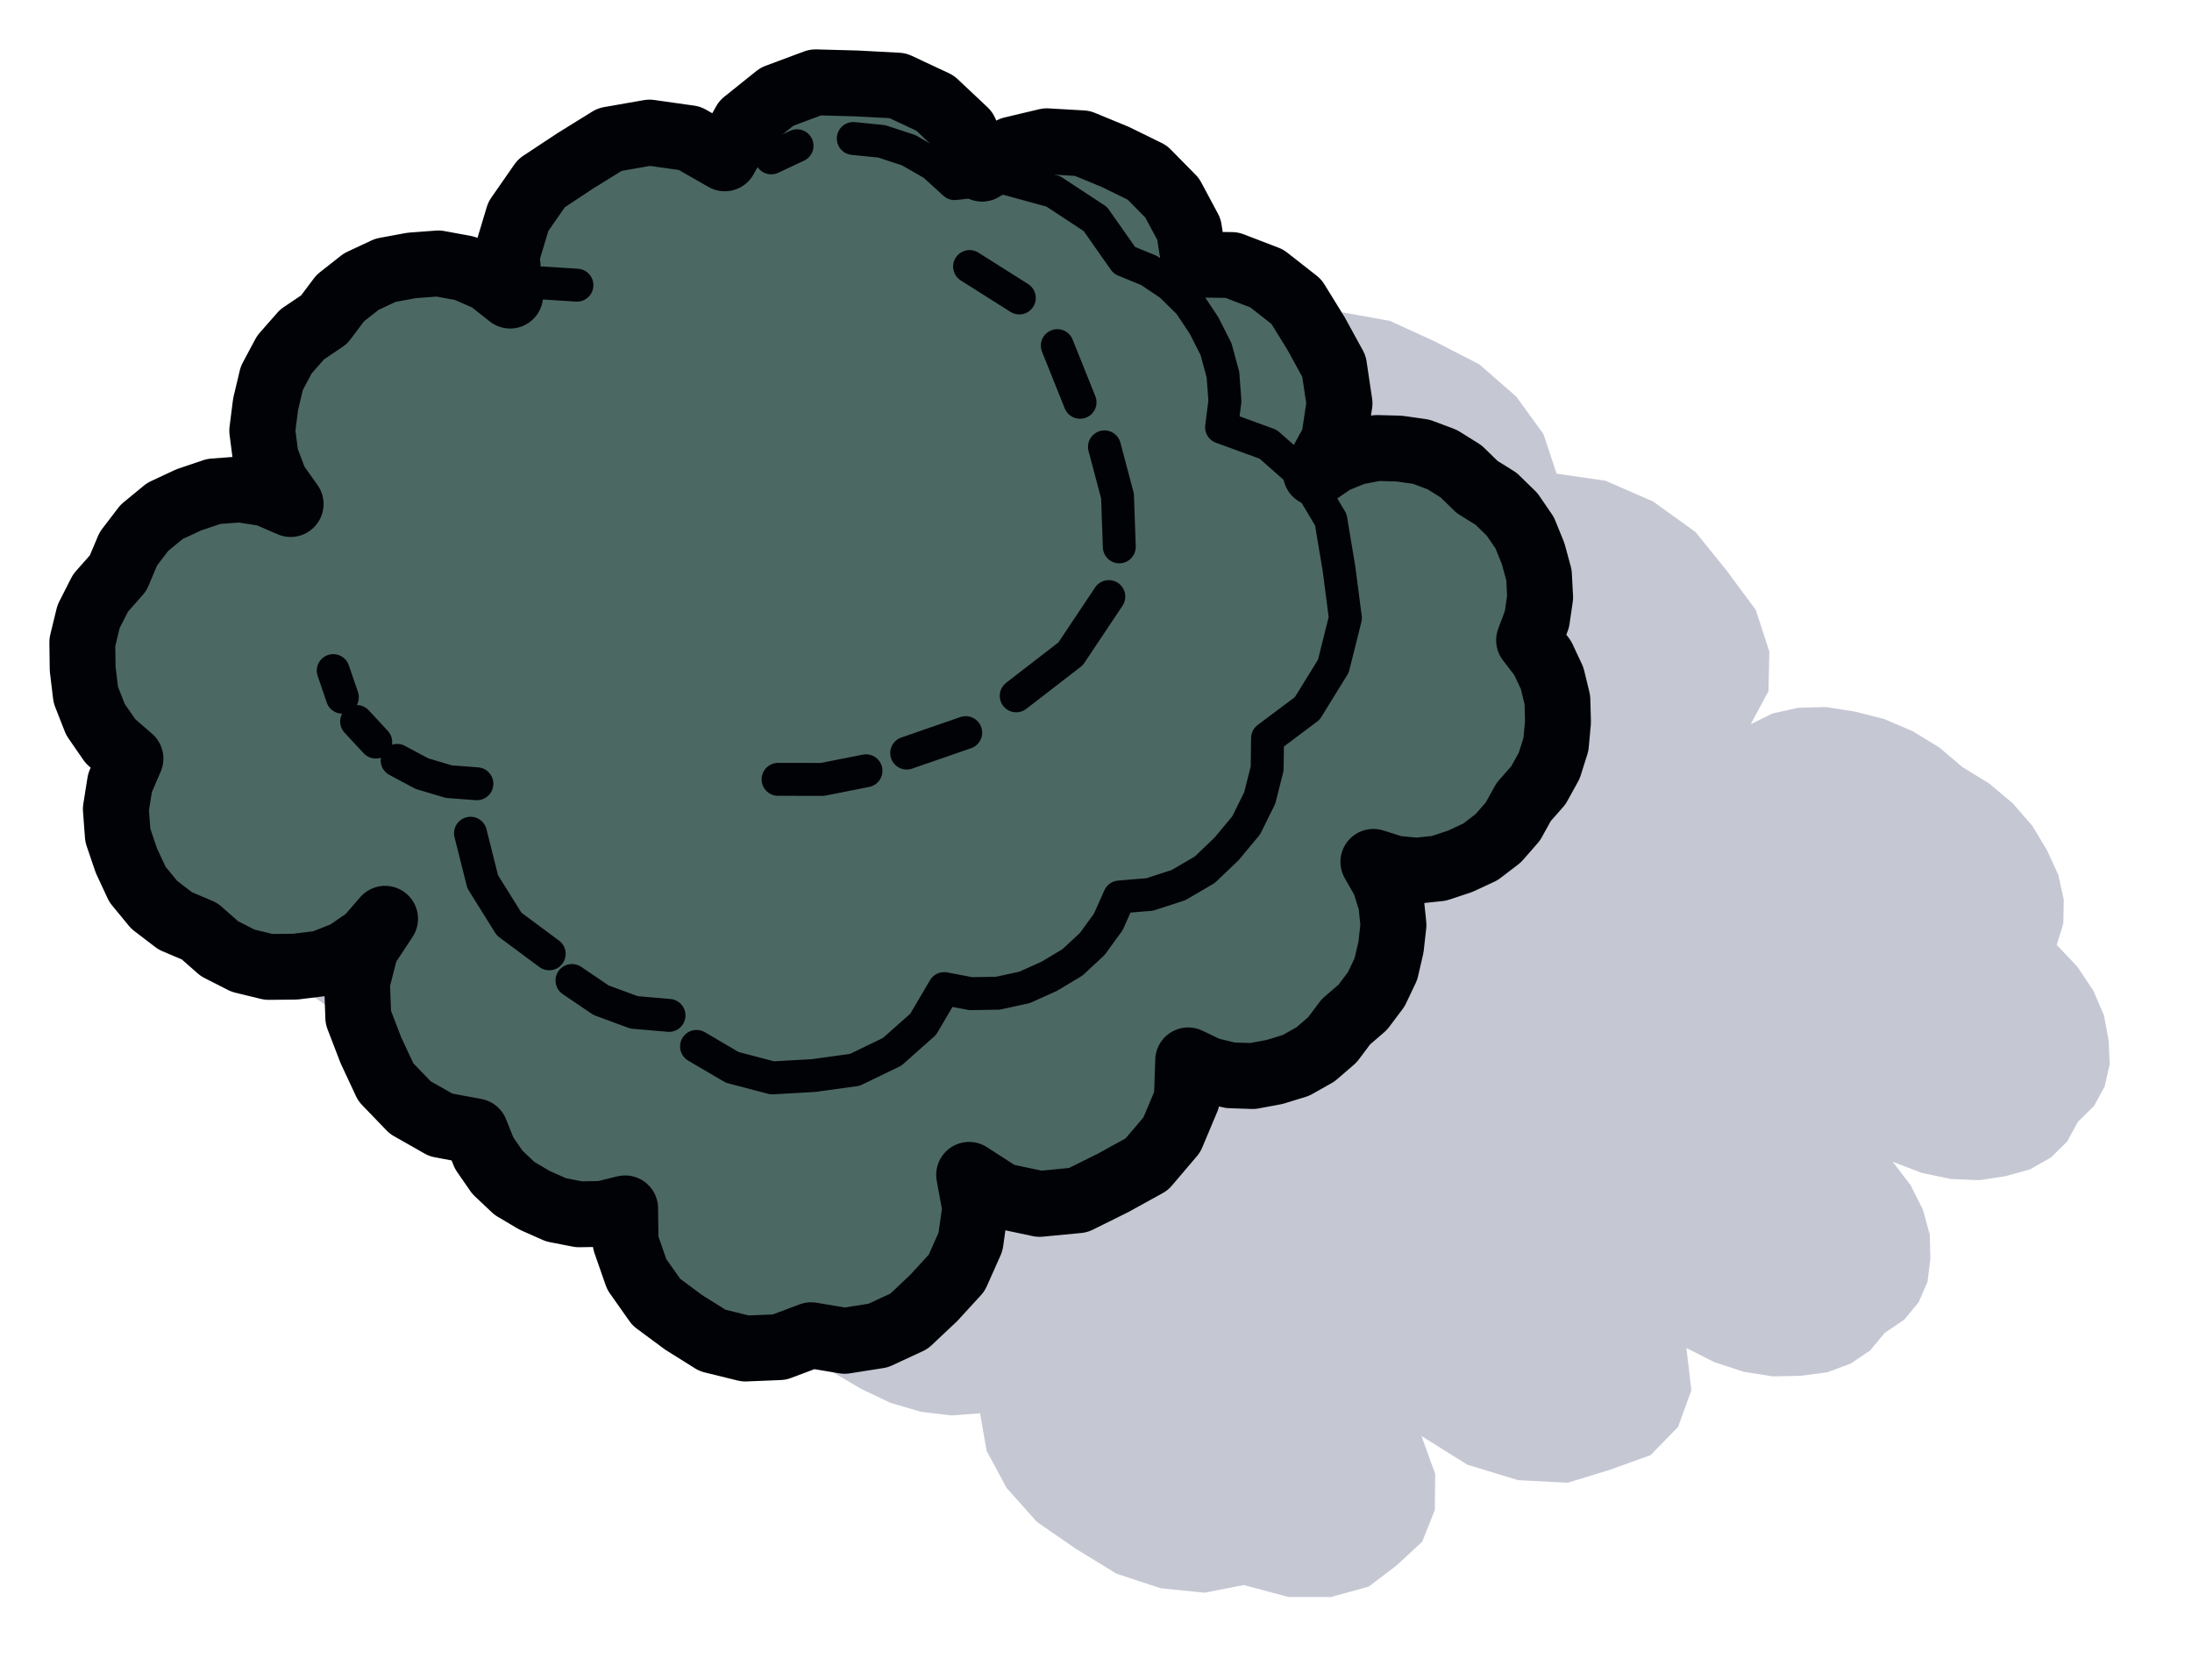
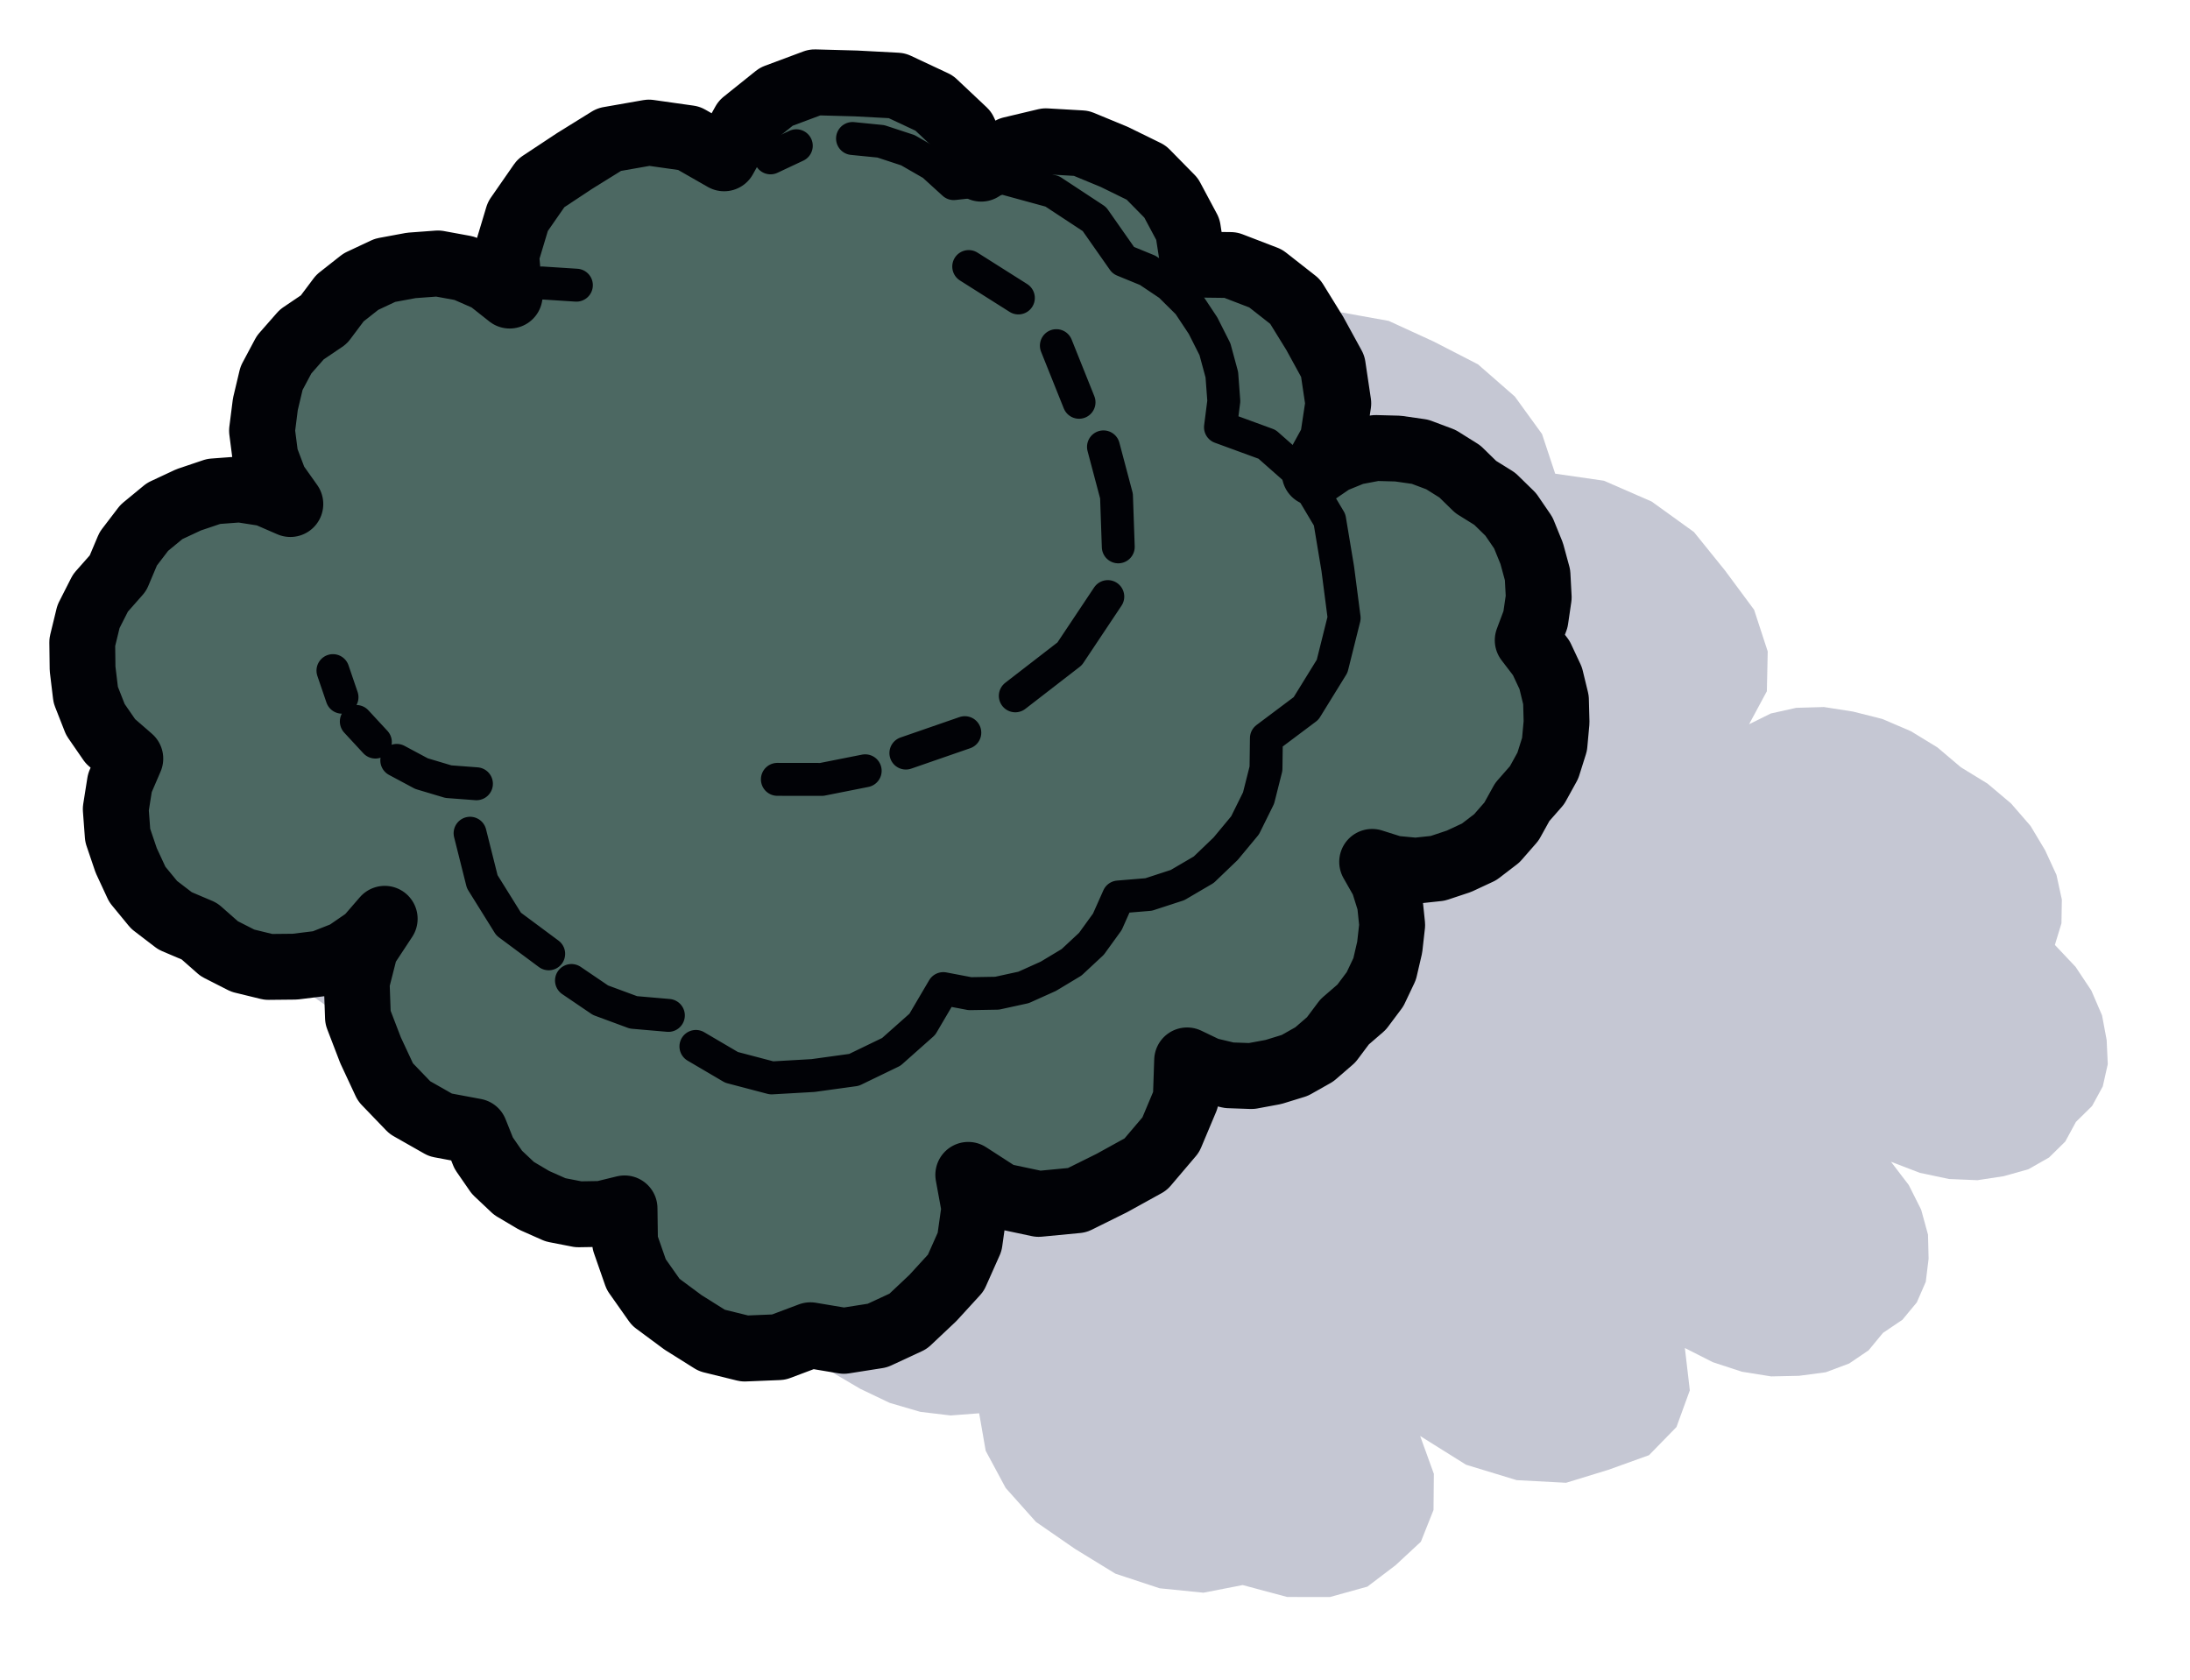
- <svg xmlns="http://www.w3.org/2000/svg" viewBox="395.621 216.569 33.285 25.5" width="33.285" height="25.5" stroke-linejoin="round" stroke-linecap="round" fill-rule="evenodd" fill="none">
+ <svg xmlns="http://www.w3.org/2000/svg" viewBox="395.621 216.569 33.285 25.5" width="798" height="612" stroke-linejoin="round" stroke-linecap="round" fill-rule="evenodd" fill="none" preserveAspectRatio="none">
  <g transform="translate(250.0195 250.0195) scale(1.000078)" opacity="0.55">
    <path d=" M 174.766,-15.641 L 174.328,-15.809 L 174.599,-15.455 L 174.787,-15.081 L 174.891,-14.702 L 174.9,-14.337 L 174.857,-13.986 L 174.721,-13.674 L 174.502,-13.41 L 174.206,-13.21 L 173.988,-12.946 L 173.693,-12.746 L 173.337,-12.613 L 172.931,-12.559 L 172.507,-12.55 L 172.063,-12.621 L 171.62,-12.766 L 171.196,-12.981 L 171.271,-12.338 L 171.068,-11.781 L 170.651,-11.354 L 170.031,-11.131 L 169.391,-10.935 L 168.639,-10.975 L 167.87,-11.209 L 167.173,-11.645 L 167.381,-11.071 L 167.376,-10.522 L 167.184,-10.04 L 166.798,-9.682 L 166.371,-9.358 L 165.8,-9.2 L 165.152,-9.201 L 164.476,-9.382 L 163.88,-9.266 L 163.214,-9.333 L 162.541,-9.555 L 161.926,-9.932 L 161.334,-10.341 L 160.874,-10.856 L 160.57,-11.421 L 160.471,-11.99 L 160.037,-11.957 L 159.576,-12.012 L 159.111,-12.148 L 158.663,-12.362 L 158.234,-12.614 L 157.856,-12.927 L 157.542,-13.284 L 157.313,-13.67 L 156.613,-13.868 L 155.964,-14.239 L 155.414,-14.727 L 155.037,-15.299 L 154.701,-15.88 L 154.583,-16.471 L 154.666,-17.018 L 154.97,-17.458 L 154.681,-17.17 L 154.291,-16.976 L 153.83,-16.88 L 153.321,-16.895 L 152.8,-16.959 L 152.276,-17.132 L 151.78,-17.394 L 151.342,-17.738 L 150.834,-17.974 L 150.377,-18.298 L 149.992,-18.683 L 149.709,-19.113 L 149.476,-19.553 L 149.368,-19.999 L 149.38,-20.424 L 149.524,-20.802 L 149.084,-21.144 L 148.73,-21.547 L 148.475,-21.983 L 148.343,-22.43 L 148.267,-22.873 L 148.323,-23.285 L 148.498,-23.647 L 148.791,-23.933 L 148.93,-24.312 L 149.192,-24.621 L 149.551,-24.847 L 149.995,-24.971 L 150.467,-25.046 L 150.982,-25.01 L 151.509,-24.872 L 152.015,-24.633 L 151.653,-25.038 L 151.4,-25.481 L 151.263,-25.932 L 151.259,-26.367 L 151.313,-26.785 L 151.499,-27.146 L 151.794,-27.435 L 152.192,-27.626 L 152.454,-27.94 L 152.824,-28.163 L 153.272,-28.288 L 153.778,-28.3 L 154.299,-28.263 L 154.831,-28.113 L 155.342,-27.869 L 155.8,-27.538 L 155.625,-28.221 L 155.754,-28.837 L 156.123,-29.332 L 156.731,-29.616 L 157.355,-29.881 L 158.123,-29.893 L 158.93,-29.694 L 159.676,-29.265 L 159.979,-29.812 L 160.545,-30.157 L 161.268,-30.296 L 162.083,-30.169 L 162.899,-30.024 L 163.681,-29.635 L 164.346,-29.085 L 164.783,-28.415 L 165.325,-28.657 L 165.987,-28.703 L 166.694,-28.576 L 167.379,-28.262 L 168.052,-27.916 L 168.612,-27.427 L 169.025,-26.858 L 169.225,-26.256 L 169.966,-26.149 L 170.691,-25.833 L 171.334,-25.37 L 171.806,-24.786 L 172.248,-24.19 L 172.455,-23.557 L 172.442,-22.953 L 172.172,-22.452 L 172.502,-22.615 L 172.888,-22.701 L 173.31,-22.713 L 173.752,-22.644 L 174.196,-22.532 L 174.629,-22.347 L 175.034,-22.1 L 175.391,-21.798 L 175.796,-21.55 L 176.153,-21.249 L 176.449,-20.908 L 176.67,-20.54 L 176.843,-20.165 L 176.925,-19.79 L 176.919,-19.429 L 176.819,-19.101 L 177.133,-18.769 L 177.374,-18.407 L 177.536,-18.031 L 177.606,-17.657 L 177.623,-17.291 L 177.547,-16.953 L 177.385,-16.656 L 177.139,-16.414 L 176.977,-16.116 L 176.731,-15.874 L 176.416,-15.695 L 176.042,-15.59 L 175.642,-15.529 L 175.21,-15.547 L 174.766,-15.641" fill="#9699AE" />
  </g>
  <g transform="translate(250.0195 250.0195) scale(1.000078)">
    <path d=" M 166.766,-20.26 L 166.443,-20.362 L 166.611,-20.067 L 166.713,-19.742 L 166.748,-19.404 L 166.71,-19.066 L 166.633,-18.735 L 166.487,-18.428 L 166.283,-18.156 L 166.025,-17.933 L 165.821,-17.661 L 165.564,-17.439 L 165.268,-17.272 L 164.943,-17.172 L 164.608,-17.11 L 164.269,-17.122 L 163.938,-17.201 L 163.631,-17.348 L 163.611,-16.76 L 163.383,-16.218 L 163.002,-15.77 L 162.487,-15.486 L 161.96,-15.225 L 161.375,-15.169 L 160.799,-15.291 L 160.305,-15.61 L 160.398,-15.103 L 160.326,-14.592 L 160.116,-14.121 L 159.768,-13.741 L 159.392,-13.387 L 158.924,-13.17 L 158.415,-13.09 L 157.906,-13.175 L 157.424,-12.994 L 156.908,-12.973 L 156.408,-13.096 L 155.971,-13.37 L 155.556,-13.677 L 155.259,-14.098 L 155.089,-14.585 L 155.082,-15.101 L 154.737,-15.017 L 154.382,-15.011 L 154.033,-15.079 L 153.708,-15.223 L 153.402,-15.404 L 153.143,-15.648 L 152.941,-15.94 L 152.809,-16.27 L 152.284,-16.368 L 151.819,-16.632 L 151.448,-17.017 L 151.222,-17.501 L 151.03,-18 L 151.011,-18.534 L 151.143,-19.052 L 151.437,-19.498 L 151.174,-19.195 L 150.843,-18.967 L 150.47,-18.82 L 150.071,-18.771 L 149.67,-18.767 L 149.28,-18.862 L 148.922,-19.044 L 148.621,-19.309 L 148.251,-19.466 L 147.932,-19.71 L 147.677,-20.02 L 147.508,-20.384 L 147.379,-20.764 L 147.349,-21.164 L 147.412,-21.561 L 147.571,-21.93 L 147.268,-22.193 L 147.04,-22.523 L 146.893,-22.897 L 146.845,-23.295 L 146.84,-23.697 L 146.935,-24.087 L 147.117,-24.445 L 147.383,-24.746 L 147.539,-25.115 L 147.783,-25.434 L 148.093,-25.689 L 148.457,-25.859 L 148.837,-25.987 L 149.238,-26.017 L 149.634,-25.955 L 150.003,-25.795 L 149.768,-26.126 L 149.624,-26.506 L 149.572,-26.909 L 149.623,-27.311 L 149.717,-27.706 L 149.908,-28.064 L 150.176,-28.369 L 150.512,-28.596 L 150.756,-28.921 L 151.075,-29.172 L 151.442,-29.344 L 151.841,-29.418 L 152.246,-29.448 L 152.645,-29.375 L 153.017,-29.212 L 153.336,-28.96 L 153.283,-29.573 L 153.46,-30.161 L 153.811,-30.666 L 154.324,-31.005 L 154.847,-31.329 L 155.452,-31.435 L 156.061,-31.349 L 156.595,-31.044 L 156.9,-31.589 L 157.388,-31.98 L 157.973,-32.198 L 158.598,-32.181 L 159.221,-32.148 L 159.787,-31.883 L 160.242,-31.455 L 160.502,-30.887 L 160.958,-31.178 L 161.484,-31.303 L 162.024,-31.272 L 162.523,-31.066 L 163.009,-30.828 L 163.388,-30.443 L 163.643,-29.966 L 163.726,-29.431 L 164.294,-29.424 L 164.825,-29.22 L 165.273,-28.869 L 165.572,-28.385 L 165.845,-27.887 L 165.929,-27.324 L 165.844,-26.762 L 165.57,-26.264 L 165.85,-26.455 L 166.164,-26.583 L 166.497,-26.646 L 166.835,-26.637 L 167.171,-26.589 L 167.488,-26.47 L 167.776,-26.29 L 168.018,-26.054 L 168.306,-25.875 L 168.549,-25.638 L 168.74,-25.359 L 168.868,-25.045 L 168.957,-24.718 L 168.975,-24.379 L 168.926,-24.044 L 168.807,-23.727 L 169.013,-23.458 L 169.157,-23.151 L 169.237,-22.822 L 169.246,-22.483 L 169.215,-22.146 L 169.113,-21.823 L 168.949,-21.526 L 168.725,-21.271 L 168.561,-20.975 L 168.338,-20.72 L 168.069,-20.514 L 167.762,-20.371 L 167.44,-20.264 L 167.103,-20.228 L 166.766,-20.26" fill="#4C6862" stroke="#010206" stroke-width="1" />
    <path d=" M 165.439,-22.692 L 164.836,-22.24 M 164.836,-22.24 L 164.83,-21.778 M 164.83,-21.778 L 164.717,-21.331 M 164.717,-21.331 L 164.512,-20.917 M 164.512,-20.917 L 164.217,-20.562 M 164.217,-20.562 L 163.884,-20.243 M 163.884,-20.243 L 163.486,-20.01 M 163.486,-20.01 L 163.047,-19.867 M 163.047,-19.867 L 162.587,-19.829 M 162.587,-19.829 L 162.419,-19.452 M 162.419,-19.452 L 162.177,-19.118 M 162.177,-19.118 L 161.875,-18.837 M 161.875,-18.837 L 161.522,-18.625 M 161.522,-18.625 L 161.146,-18.456 M 161.146,-18.456 L 160.743,-18.368 M 160.743,-18.368 L 160.331,-18.361 M 160.331,-18.361 L 159.926,-18.438 M 159.926,-18.438 L 159.607,-17.896 M 159.607,-17.896 L 159.136,-17.478 M 159.136,-17.478 L 158.569,-17.204 M 158.569,-17.204 L 157.946,-17.118 M 157.946,-17.118 L 157.317,-17.082 M 157.317,-17.082 L 156.708,-17.242 M 156.708,-17.242 L 156.166,-17.56 M 155.748,-18.031 L 155.217,-18.077 M 155.217,-18.077 L 154.716,-18.262 M 154.716,-18.262 L 154.275,-18.561 M 153.929,-18.966 L 153.32,-19.418 M 153.32,-19.418 L 152.919,-20.061 M 152.919,-20.061 L 152.734,-20.797 M 152.831,-21.548 L 152.405,-21.58 M 152.405,-21.58 L 151.996,-21.702 M 151.996,-21.702 L 151.62,-21.903 M 151.295,-22.181 L 151.005,-22.494 M 150.788,-22.862 L 150.65,-23.266 M 153.305,-29.046 L 153.823,-29.152 M 153.823,-29.152 L 154.35,-29.118 M 157.3,-31.051 L 157.692,-31.235 M 158.546,-31.345 L 158.977,-31.302 M 158.977,-31.302 L 159.388,-31.167 M 159.388,-31.167 L 159.764,-30.951 M 159.764,-30.951 L 160.084,-30.66 M 160.084,-30.66 L 160.844,-30.744 M 160.844,-30.744 L 161.583,-30.542 M 161.583,-30.542 L 162.222,-30.122 M 162.222,-30.122 L 162.662,-29.495 M 162.662,-29.495 L 163.033,-29.343 M 163.033,-29.343 L 163.366,-29.12 M 163.366,-29.12 L 163.651,-28.838 M 163.651,-28.838 L 163.873,-28.504 M 163.873,-28.504 L 164.054,-28.146 M 164.054,-28.146 L 164.159,-27.759 M 164.159,-27.759 L 164.189,-27.359 M 164.189,-27.359 L 164.138,-26.961 M 164.138,-26.961 L 164.846,-26.702 M 164.846,-26.702 L 165.411,-26.204 M 165.411,-26.204 L 165.797,-25.556 M 165.797,-25.556 L 165.921,-24.812 M 165.921,-24.812 L 166.018,-24.065 M 166.018,-24.065 L 165.835,-23.333 M 165.835,-23.333 L 165.439,-22.692 M 162.426,-24.39 L 161.846,-23.521 M 161.846,-23.521 L 161.02,-22.883 M 160.253,-22.324 L 159.357,-22.014 M 158.739,-21.745 L 158.078,-21.614 M 158.078,-21.614 L 157.404,-21.615 M 160.312,-29.401 L 161.067,-28.924 M 161.644,-28.2 L 161.989,-27.34 M 162.36,-26.663 L 162.558,-25.917 M 162.558,-25.917 L 162.585,-25.145" stroke="#010206" stroke-width="0.5" />
  </g>
</svg>
